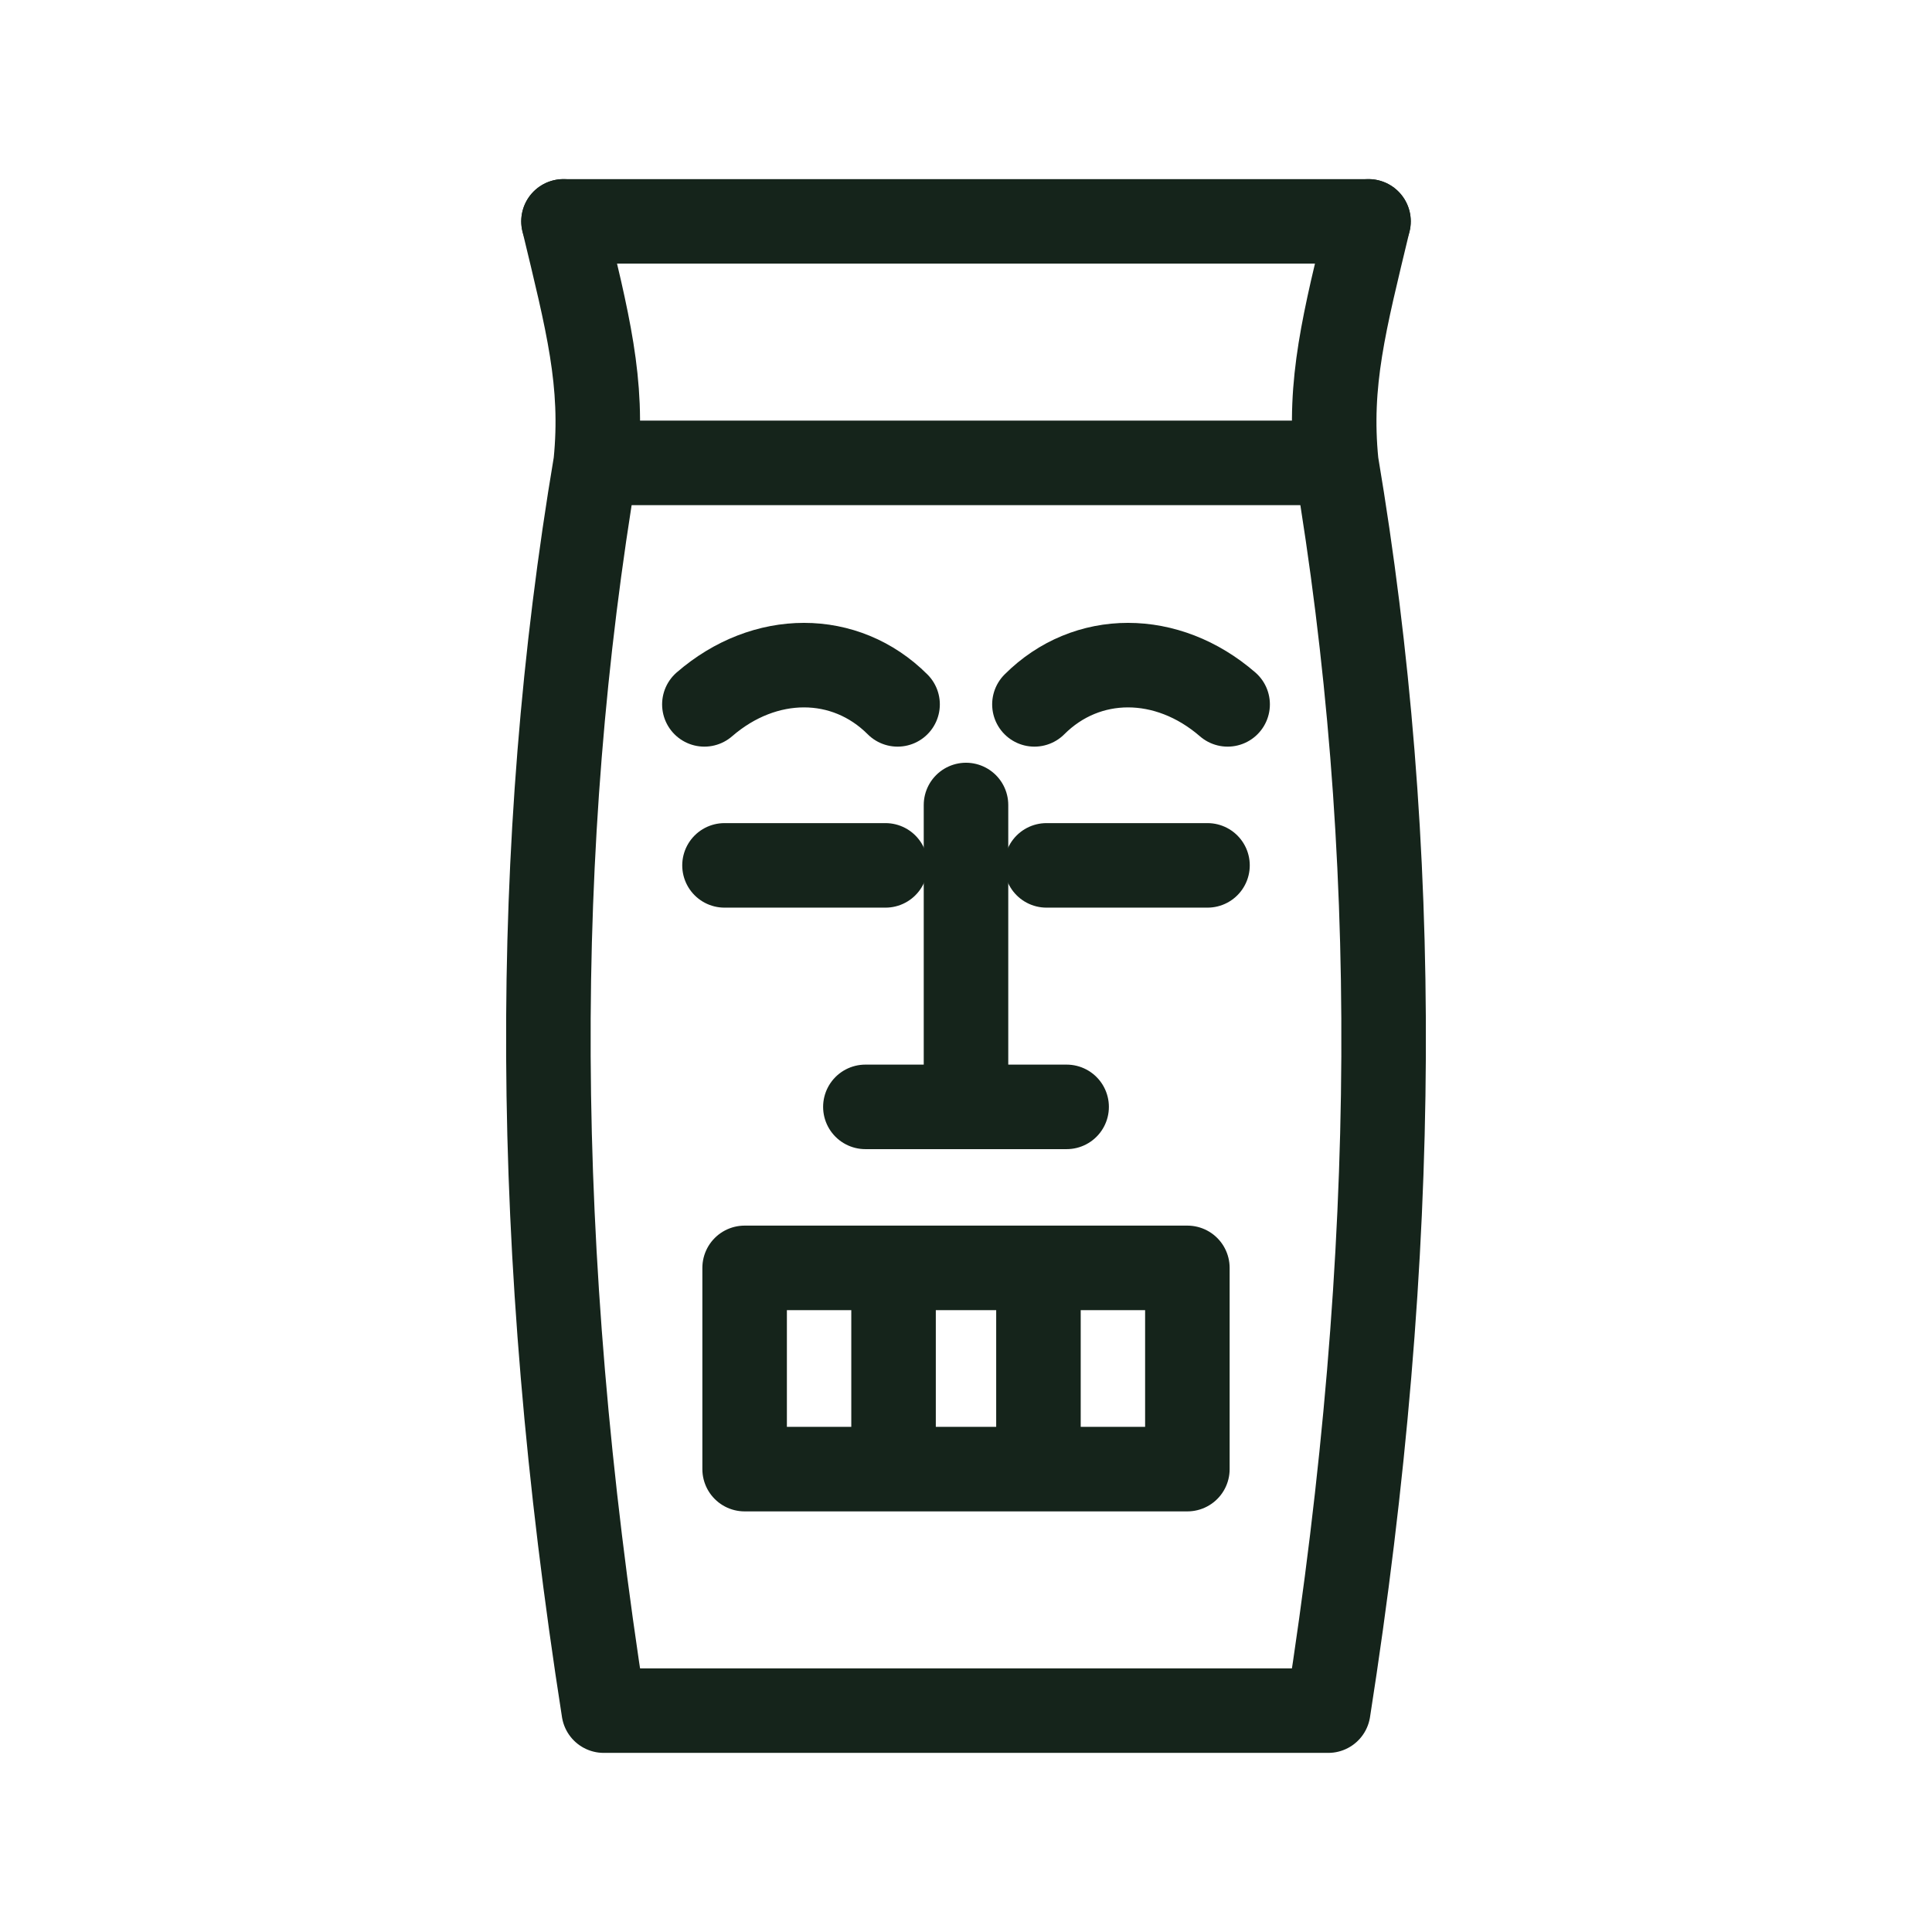
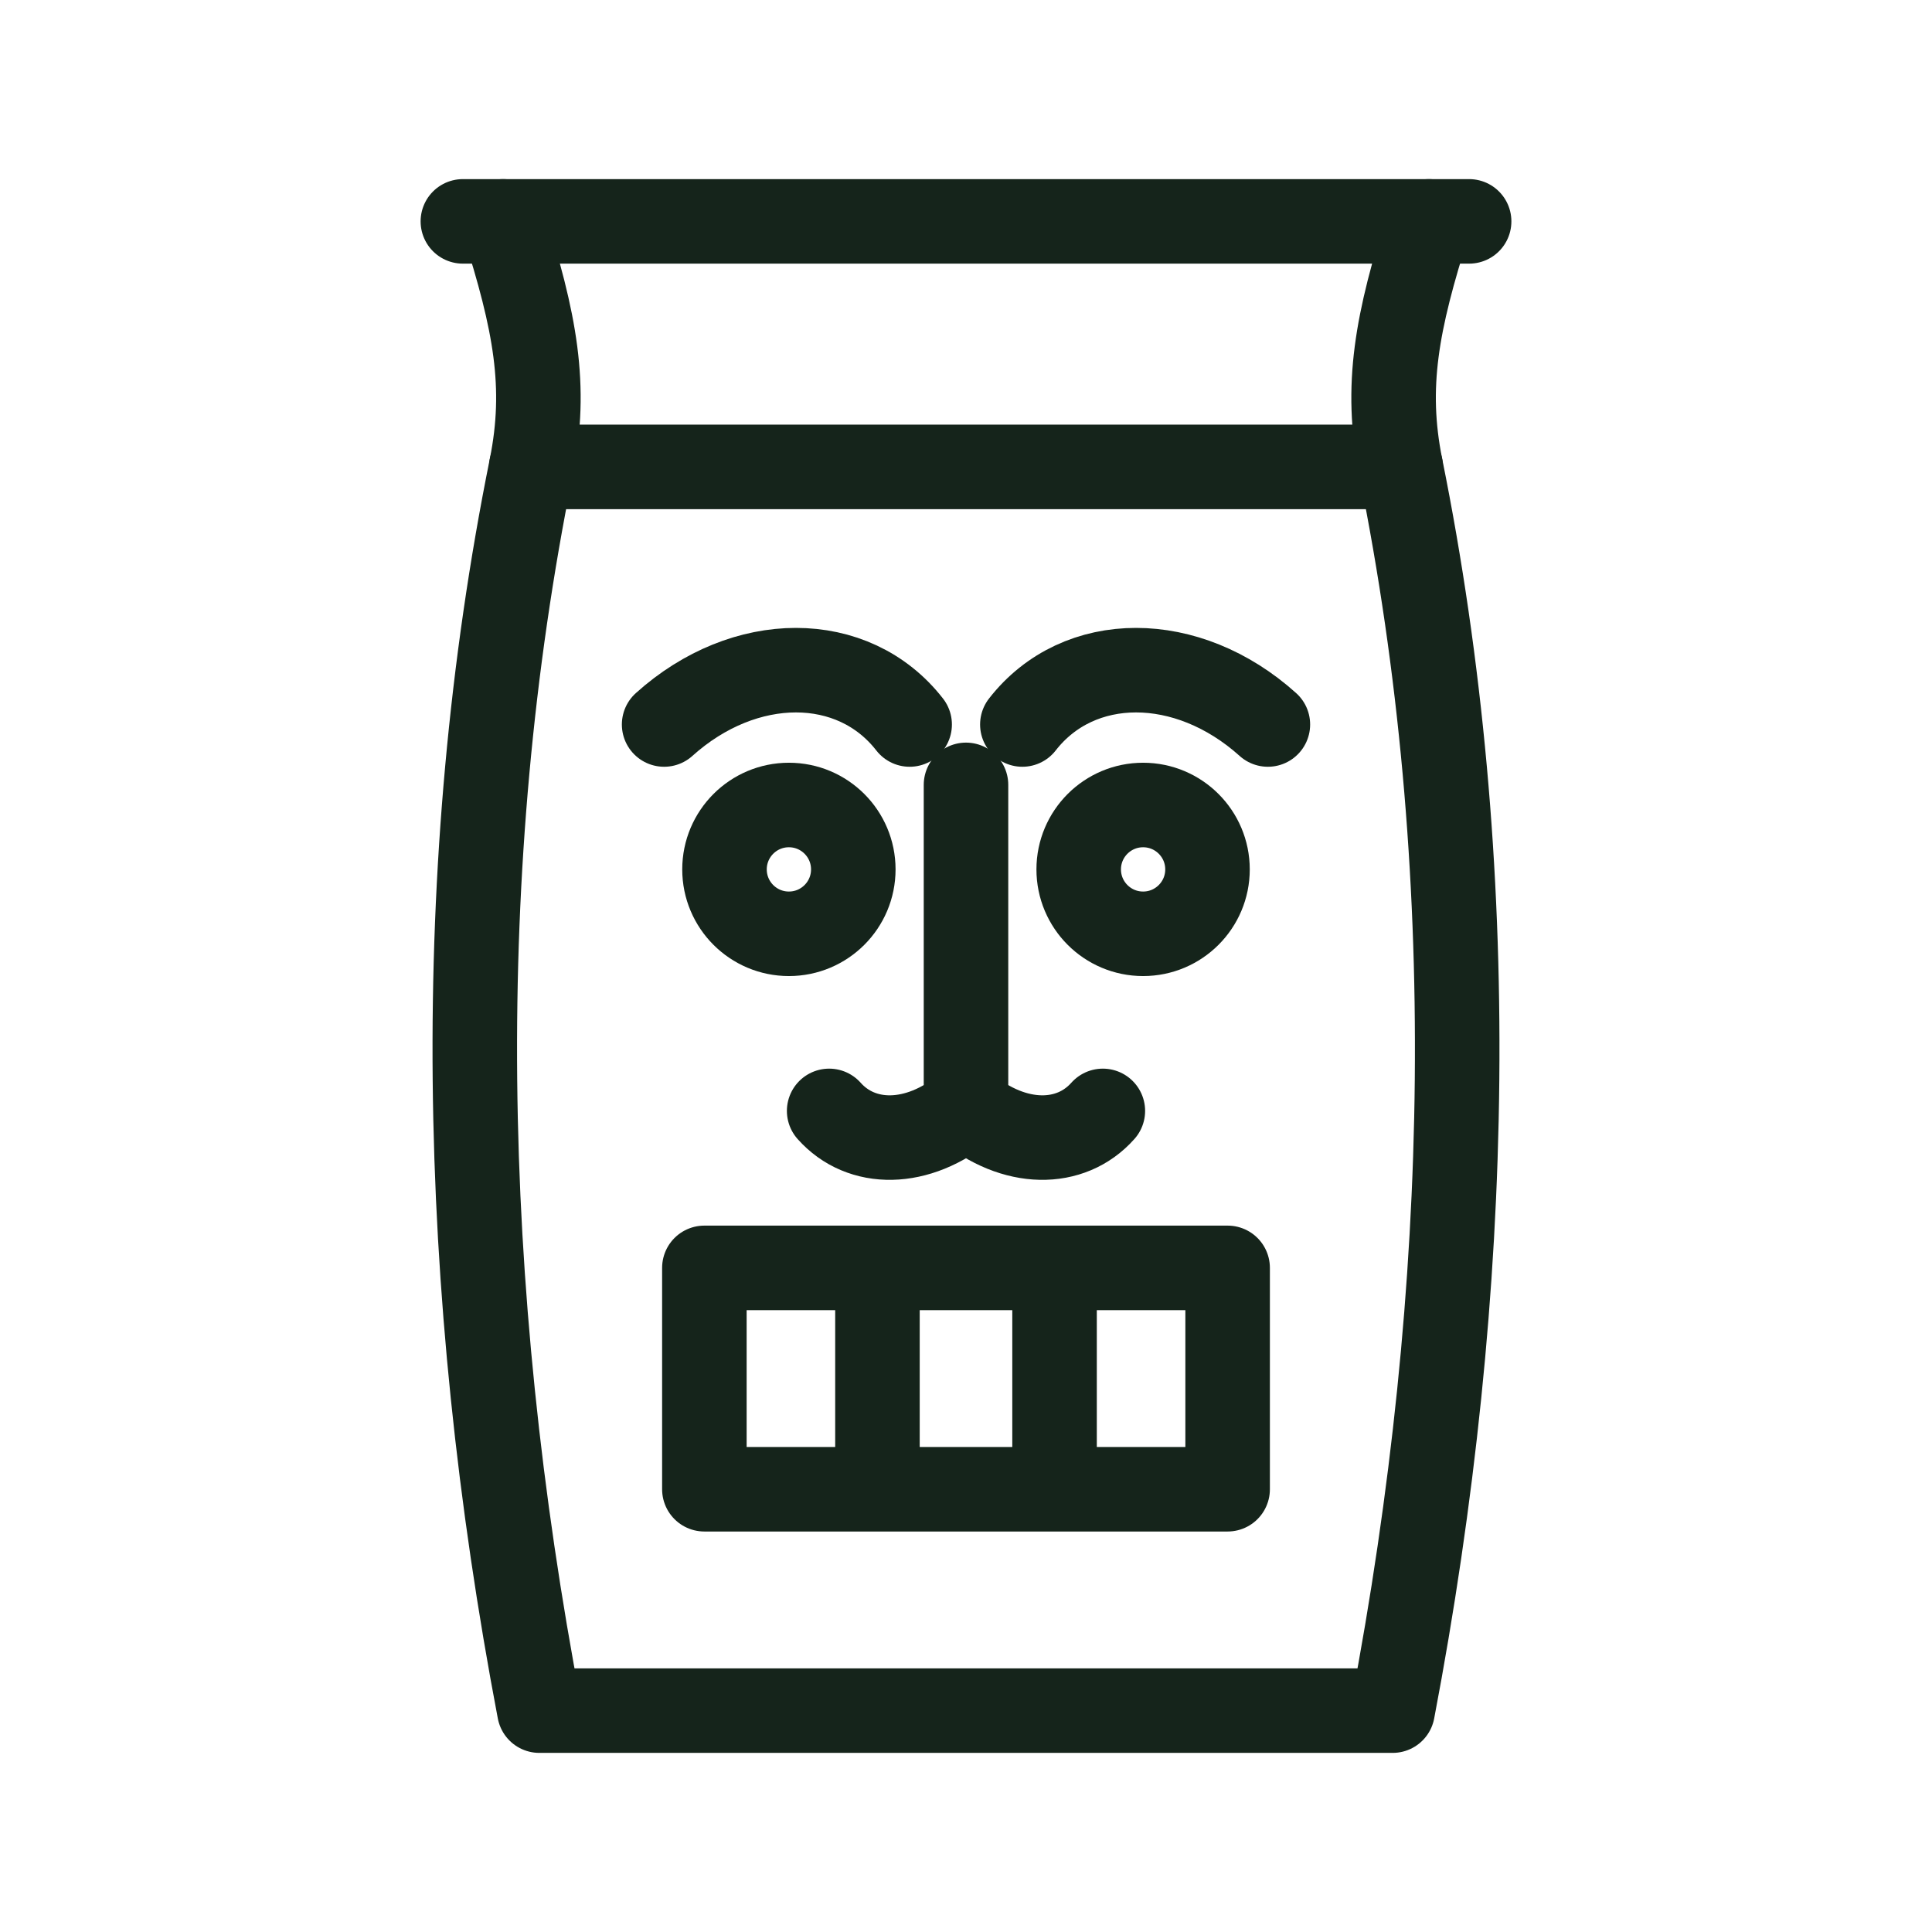
<svg xmlns="http://www.w3.org/2000/svg" viewBox="0 0 48 48" width="48" height="48">
  <style>g{stroke-width:2.1}@media (min-width:56px){g{stroke-width:1.45}}@media (min-width:96px){g{stroke-width:1.15}}@media (min-width:150px){g{stroke-width:.95}}</style>
  <g fill="none" stroke="#15241B" stroke-width="2.1" stroke-linecap="round" stroke-linejoin="round">
-     <path d="M14 5.5H34" />
-     <path d="M14 5.5C14.6 8 15 9.5 14.8 11.5C13.2 21 13.2 31 15 42.5H33C34.8 31 34.8 21 33.2 11.5C33 9.5 33.4 8 34 5.5" />
-     <path d="M14.9 11.5H33.1" />
-     <path d="M17.5 17.5C19 16.2 21 16.2 22.3 17.5M25.7 17.5C27 16.2 29 16.2 30.5 17.5" />
-     <path d="M18 21.5H22M26 21.5H30" />
-     <path d="M24 20V27.5M21.5 27.5H26.5" />
-     <path d="M18.5 31.5H29.5V36.5H18.5Z M22.2 31.5V36.5M25.8 31.5V36.5" />
+     <path d="M11.5 5.5H36.5" />
+     <path d="M12.5 5.5C13.3 8 13.6 9.6 13.2 11.6C11.2 21.5 11.4 32 13.4 42.5H34.6C36.6 32 36.8 21.5 34.8 11.6C34.4 9.6 34.7 8 35.5 5.5" />
+     <path d="M13.2 11.6H34.8" />
+     <path d="M16.5 18C18.5 16.2 21.2 16.2 22.6 18M25.4 18C26.8 16.2 29.5 16.2 31.5 18" />
+     <circle cx="19.6" cy="21.6" r="1.6" />
+     <circle cx="28.4" cy="21.6" r="1.6" />
+     <path d="M24 19.5V27.5C22.8 28.5 21.4 28.5 20.6 27.6M24 27.5C25.2 28.5 26.6 28.5 27.4 27.6" />
+     <path d="M17.5 31.5H30.5V37H17.5Z M21.8 31.5V37M26.2 31.5V37" />
  </g>
</svg>
